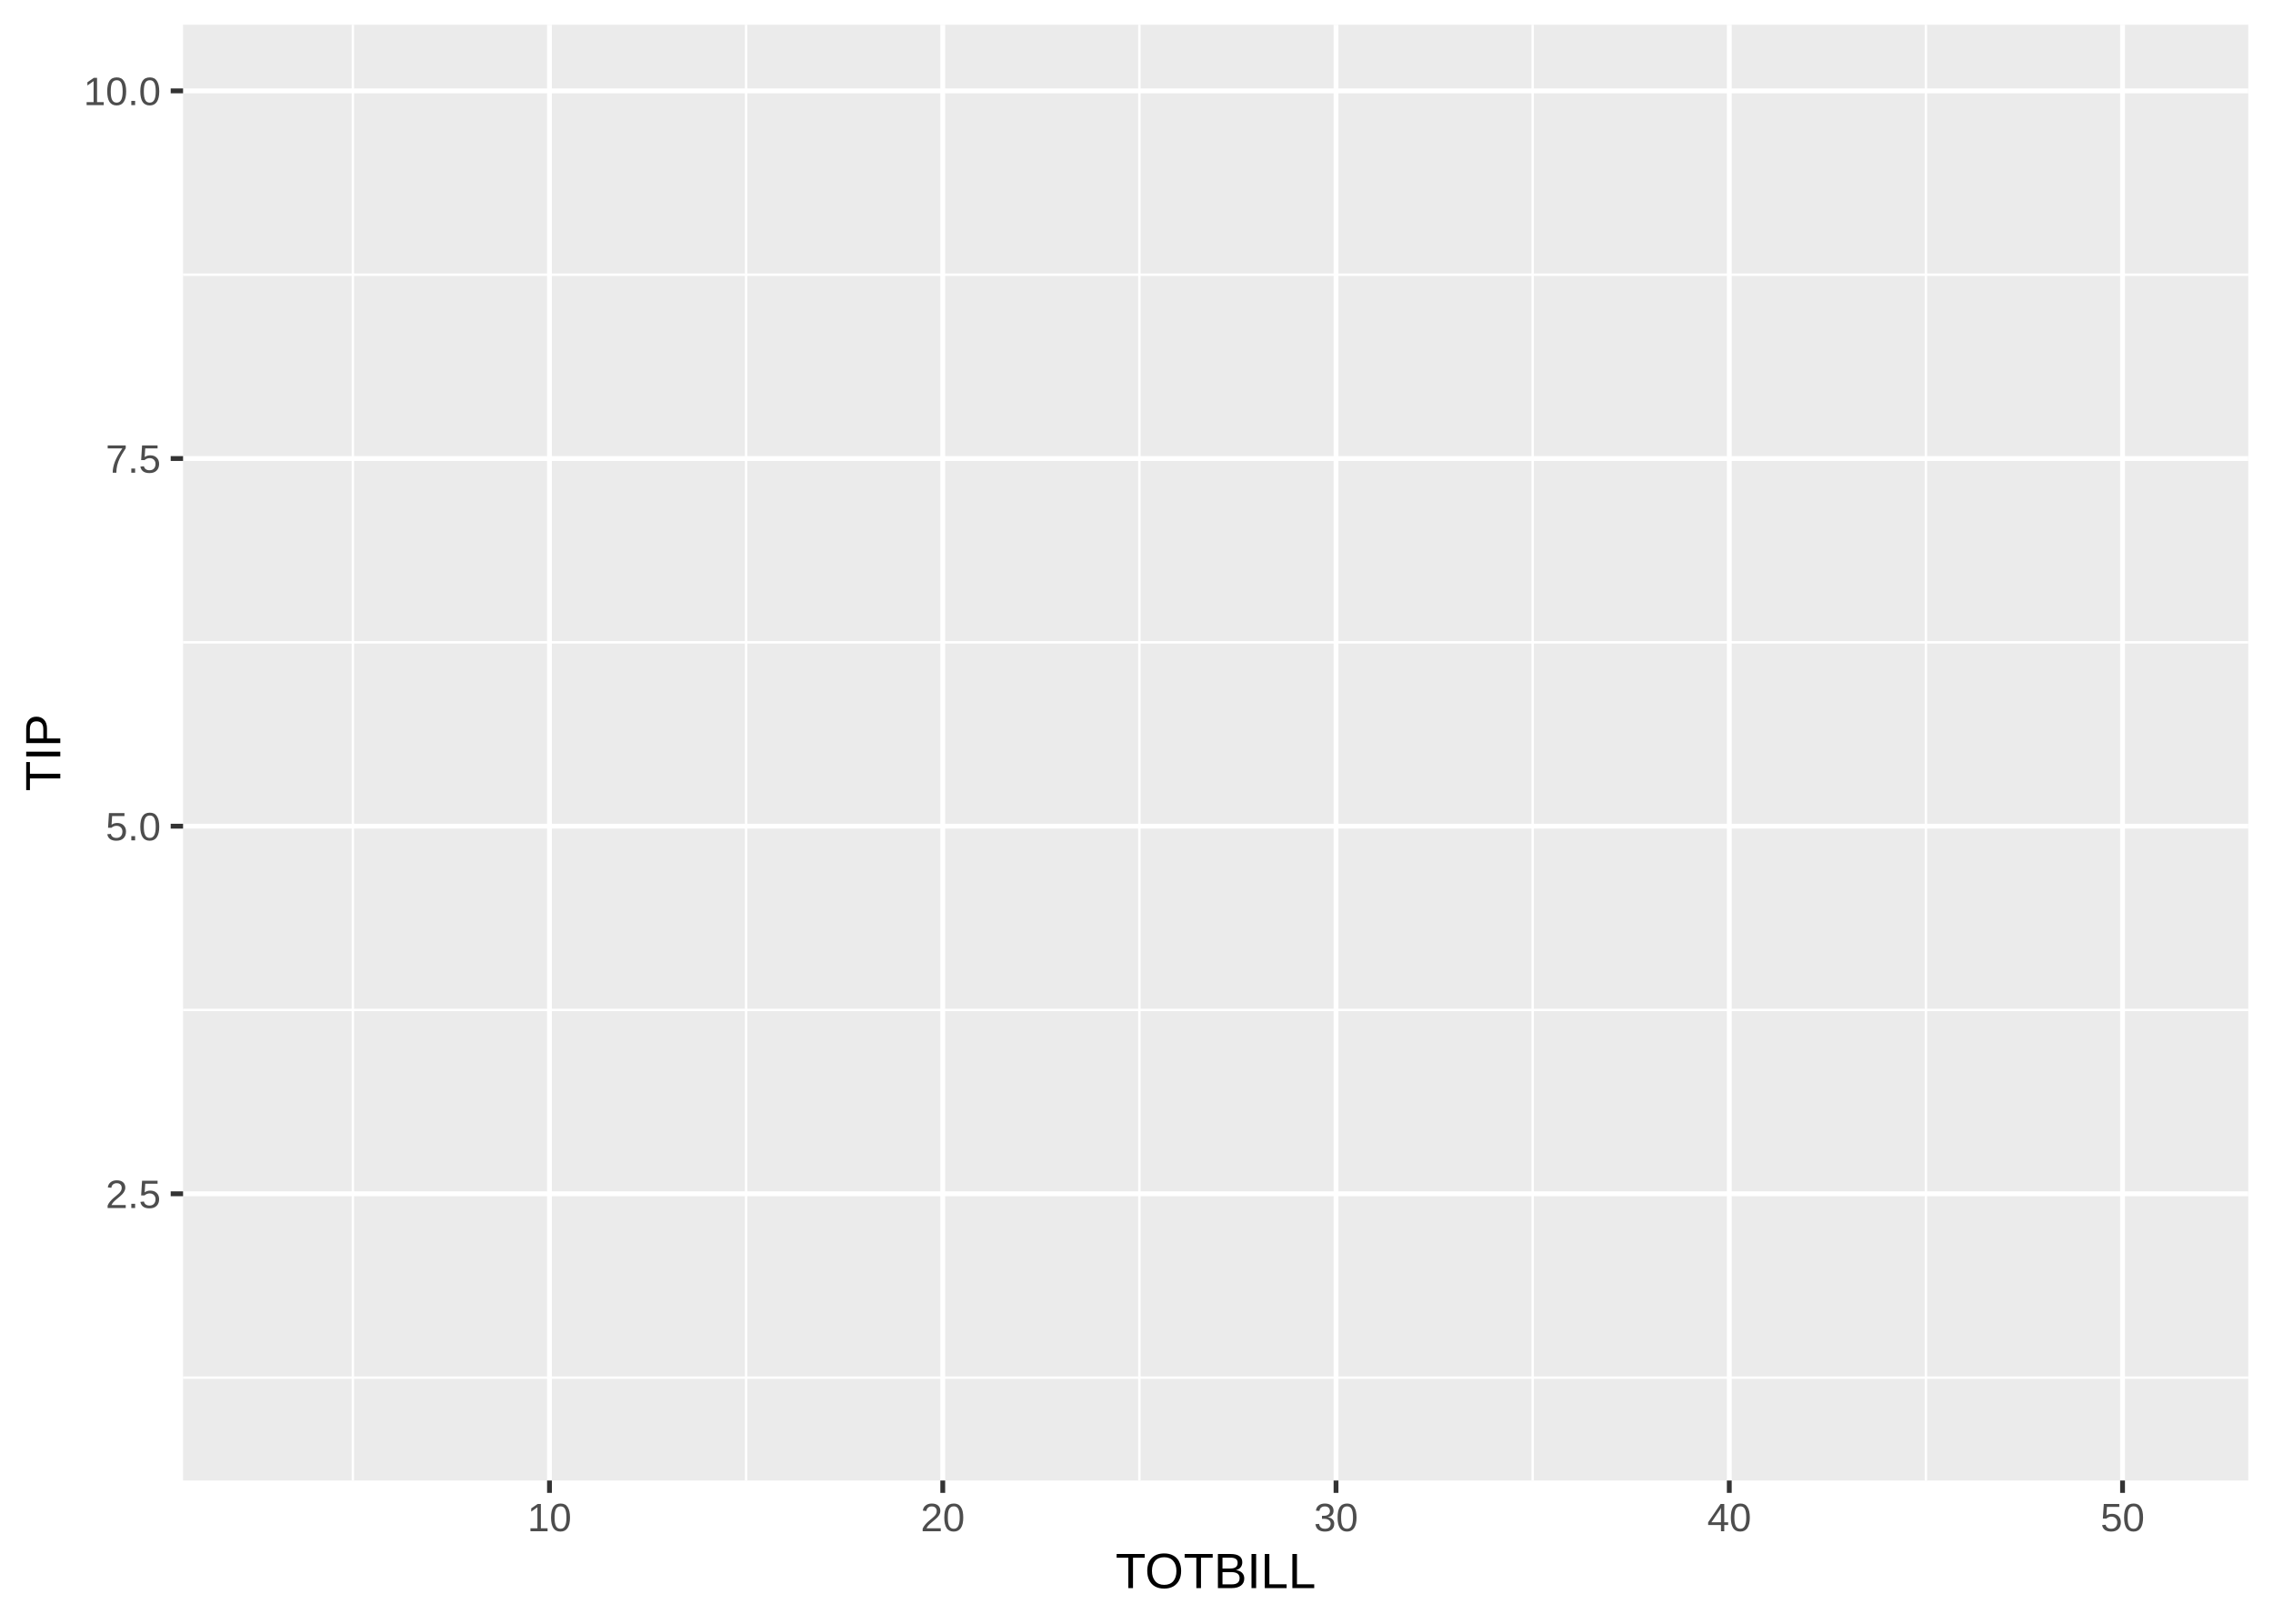
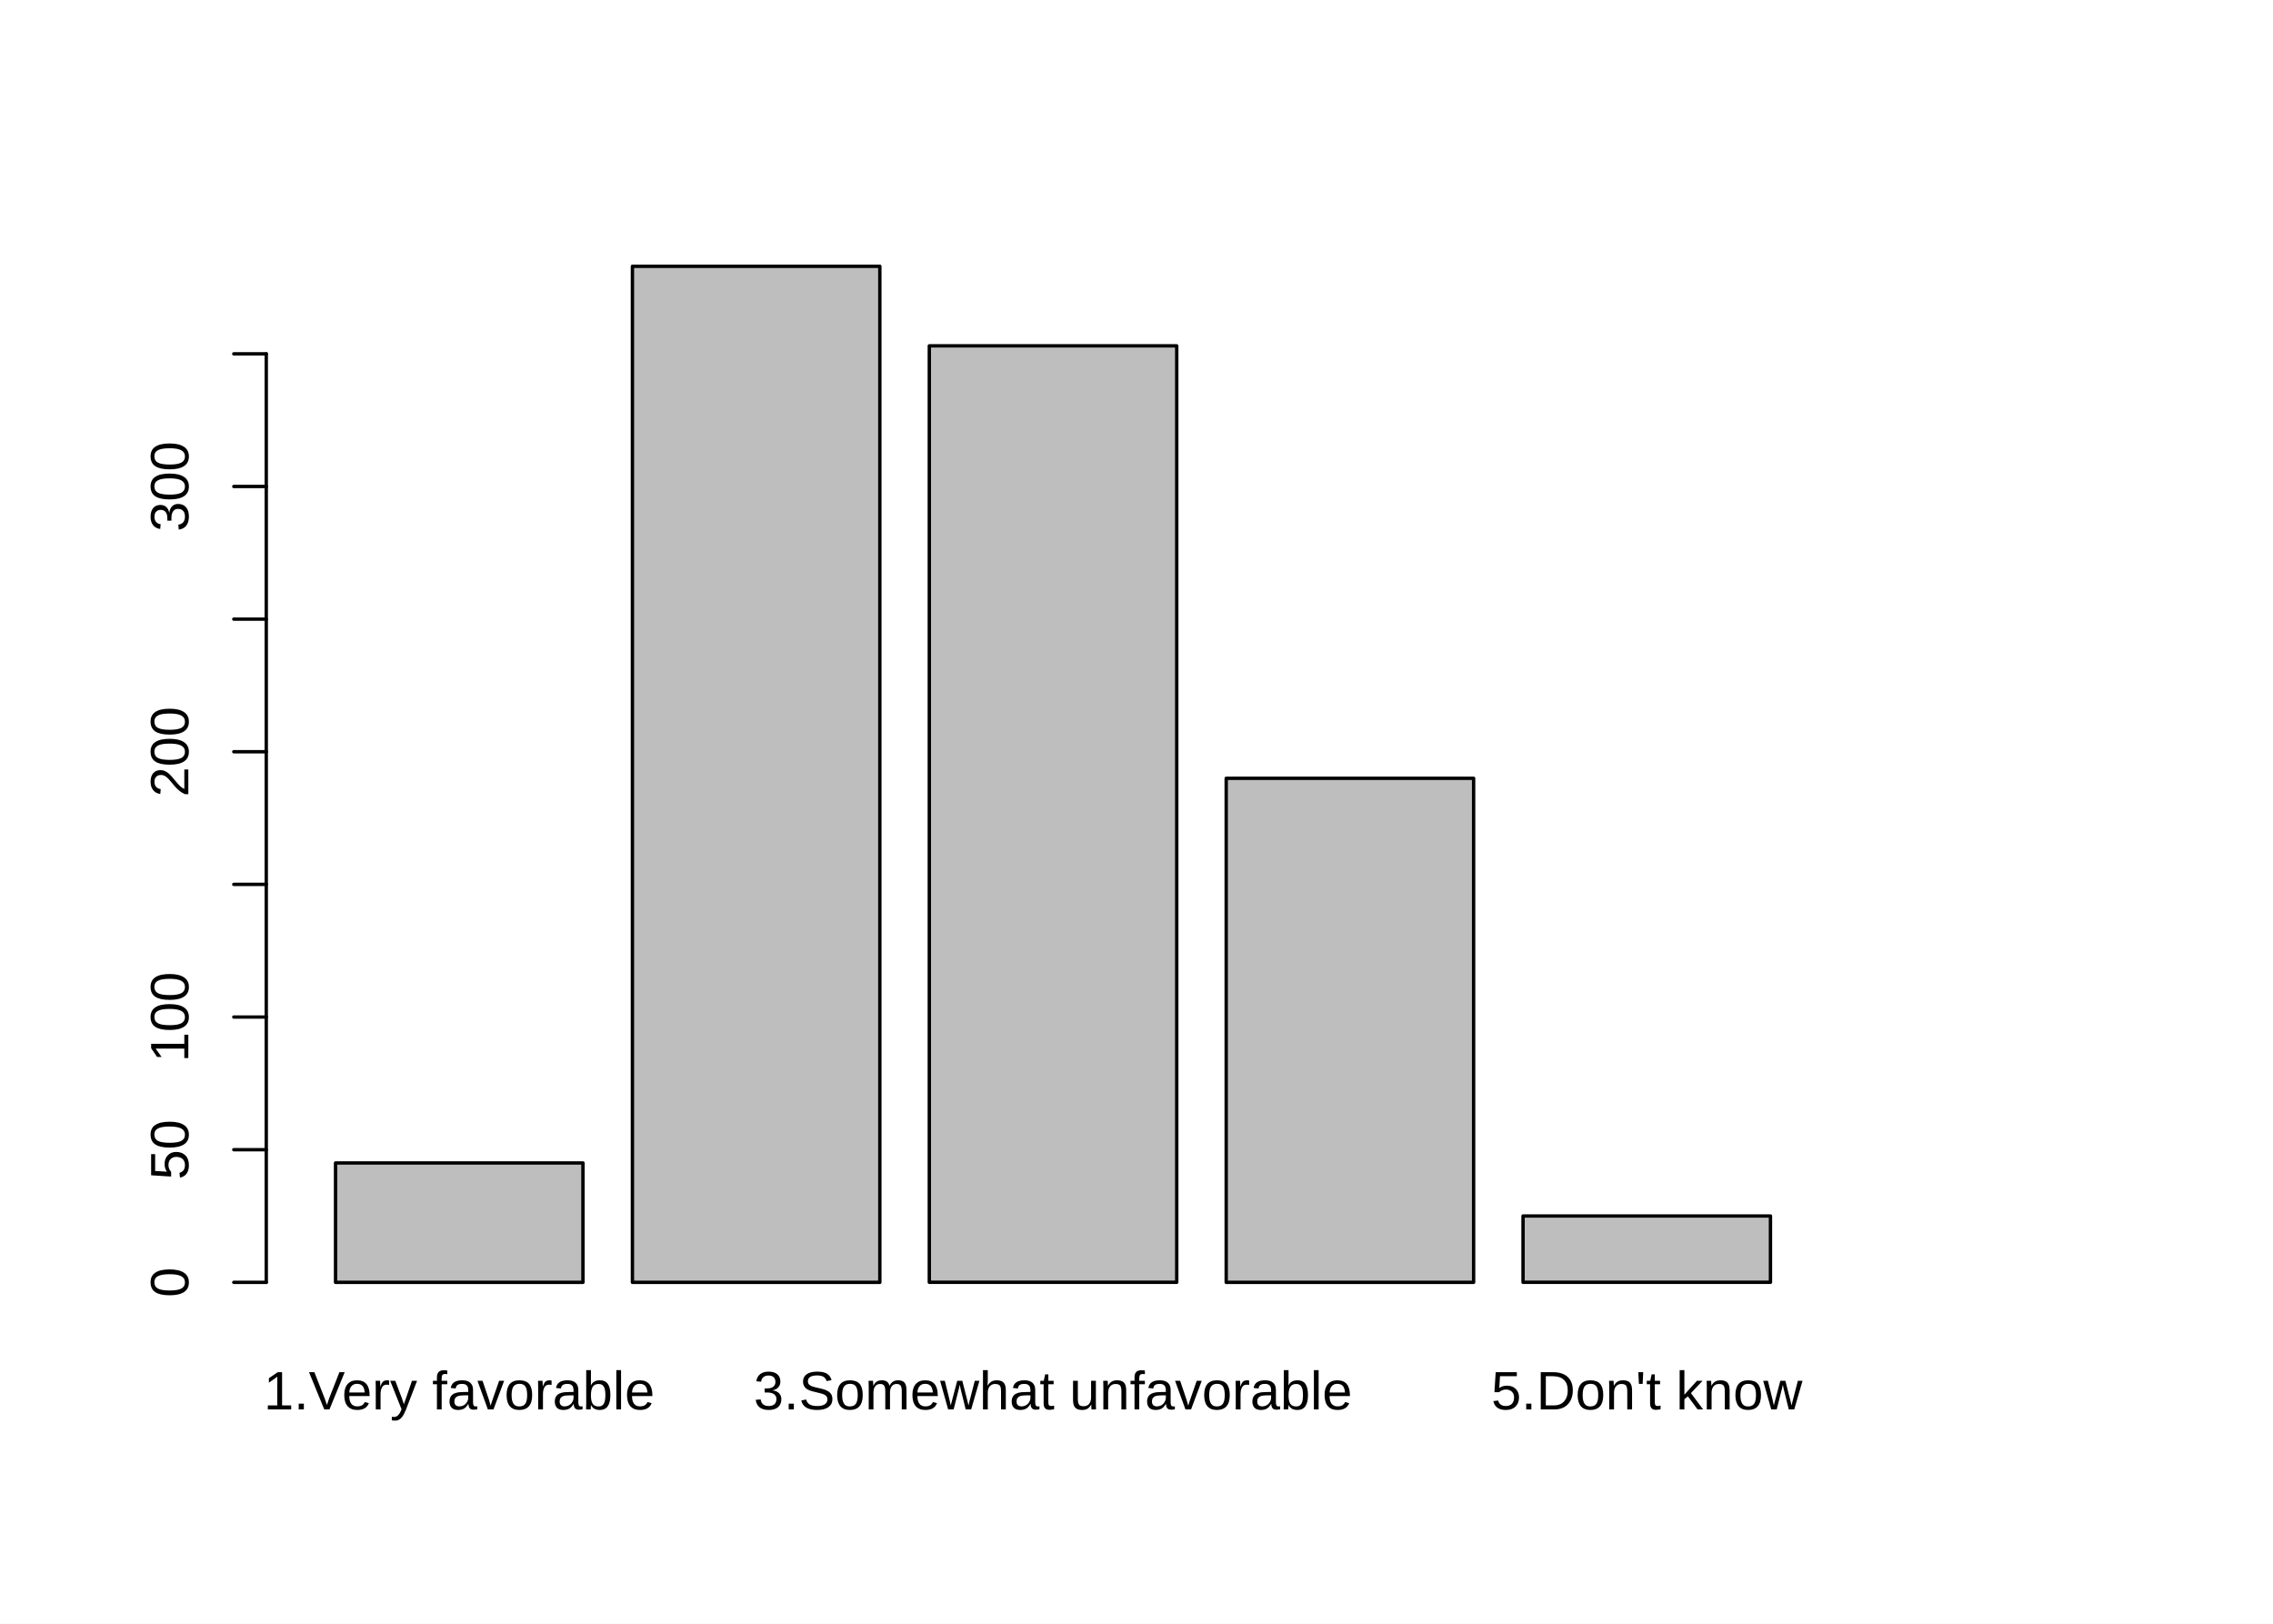
<svg xmlns="http://www.w3.org/2000/svg" class="svglite" width="504.00pt" height="360.00pt" viewBox="0 0 504.00 360.00">
  <defs>
    <style type="text/css">
    .svglite line, .svglite polyline, .svglite polygon, .svglite path, .svglite rect, .svglite circle {
      fill: none;
      stroke: #000000;
      stroke-linecap: round;
      stroke-linejoin: round;
      stroke-miterlimit: 10.00;
    }
  </style>
  </defs>
  <rect width="100%" height="100%" style="stroke: none; fill: #FFFFFF;" />
  <defs>
    <clipPath id="cpMC4wMHw1MDQuMDB8MC4wMHwzNjAuMDA=">
      <rect x="0.00" y="0.00" width="504.00" height="360.00" />
    </clipPath>
  </defs>
  <g clip-path="url(#cpMC4wMHw1MDQuMDB8MC4wMHwzNjAuMDA=)">
-     <rect x="0.00" y="0.00" width="504.00" height="360.00" style="stroke-width: 1.07; stroke: #FFFFFF; fill: #FFFFFF;" />
-   </g>
-   <defs>
-     <clipPath id="cpNDAuNTl8NDk4LjUyfDUuNDh8MzI4LjI1">
-       <rect x="40.59" y="5.48" width="457.93" height="322.77" />
-     </clipPath>
-   </defs>
-   <g clip-path="url(#cpNDAuNTl8NDk4LjUyfDUuNDh8MzI4LjI1)">
-     <rect x="40.59" y="5.48" width="457.93" height="322.77" style="stroke-width: 1.07; stroke: none; fill: #EBEBEB;" />
-     <polyline points="40.59,305.43 498.52,305.43 " style="stroke-width: 0.53; stroke: #FFFFFF; stroke-linecap: butt;" />
-     <polyline points="40.59,223.92 498.52,223.92 " style="stroke-width: 0.53; stroke: #FFFFFF; stroke-linecap: butt;" />
-     <polyline points="40.59,142.41 498.52,142.41 " style="stroke-width: 0.53; stroke: #FFFFFF; stroke-linecap: butt;" />
-     <polyline points="40.59,60.90 498.52,60.90 " style="stroke-width: 0.53; stroke: #FFFFFF; stroke-linecap: butt;" />
-     <polyline points="78.24,328.25 78.24,5.48 " style="stroke-width: 0.53; stroke: #FFFFFF; stroke-linecap: butt;" />
-     <polyline points="165.44,328.25 165.44,5.48 " style="stroke-width: 0.53; stroke: #FFFFFF; stroke-linecap: butt;" />
-     <polyline points="252.64,328.25 252.64,5.48 " style="stroke-width: 0.53; stroke: #FFFFFF; stroke-linecap: butt;" />
-     <polyline points="339.84,328.25 339.84,5.48 " style="stroke-width: 0.53; stroke: #FFFFFF; stroke-linecap: butt;" />
-     <polyline points="427.04,328.25 427.04,5.48 " style="stroke-width: 0.53; stroke: #FFFFFF; stroke-linecap: butt;" />
-     <polyline points="40.59,264.67 498.52,264.67 " style="stroke-width: 1.07; stroke: #FFFFFF; stroke-linecap: butt;" />
-     <polyline points="40.59,183.17 498.52,183.17 " style="stroke-width: 1.07; stroke: #FFFFFF; stroke-linecap: butt;" />
-     <polyline points="40.59,101.66 498.52,101.66 " style="stroke-width: 1.07; stroke: #FFFFFF; stroke-linecap: butt;" />
-     <polyline points="40.59,20.15 498.52,20.15 " style="stroke-width: 1.07; stroke: #FFFFFF; stroke-linecap: butt;" />
-     <polyline points="121.84,328.25 121.84,5.48 " style="stroke-width: 1.07; stroke: #FFFFFF; stroke-linecap: butt;" />
-     <polyline points="209.04,328.25 209.04,5.48 " style="stroke-width: 1.07; stroke: #FFFFFF; stroke-linecap: butt;" />
-     <polyline points="296.24,328.25 296.24,5.48 " style="stroke-width: 1.07; stroke: #FFFFFF; stroke-linecap: butt;" />
-     <polyline points="383.44,328.25 383.44,5.48 " style="stroke-width: 1.07; stroke: #FFFFFF; stroke-linecap: butt;" />
-     <polyline points="470.64,328.25 470.64,5.48 " style="stroke-width: 1.07; stroke: #FFFFFF; stroke-linecap: butt;" />
-   </g>
-   <g clip-path="url(#cpMC4wMHw1MDQuMDB8MC4wMHwzNjAuMDA=)">
-     <text x="35.66" y="267.83" text-anchor="end" style="font-size: 8.80px; fill: #4D4D4D; font-family: Arial;" textLength="12.23px" lengthAdjust="spacingAndGlyphs">2.5</text>
-     <text x="35.66" y="186.32" text-anchor="end" style="font-size: 8.80px; fill: #4D4D4D; font-family: Arial;" textLength="12.23px" lengthAdjust="spacingAndGlyphs">5.0</text>
-     <text x="35.66" y="104.81" text-anchor="end" style="font-size: 8.80px; fill: #4D4D4D; font-family: Arial;" textLength="12.23px" lengthAdjust="spacingAndGlyphs">7.5</text>
-     <text x="35.66" y="23.30" text-anchor="end" style="font-size: 8.80px; fill: #4D4D4D; font-family: Arial;" textLength="17.13px" lengthAdjust="spacingAndGlyphs">10.0</text>
-     <polyline points="37.85,264.67 40.59,264.67 " style="stroke-width: 1.07; stroke: #333333; stroke-linecap: butt;" />
-     <polyline points="37.85,183.17 40.59,183.17 " style="stroke-width: 1.07; stroke: #333333; stroke-linecap: butt;" />
-     <polyline points="37.85,101.66 40.59,101.66 " style="stroke-width: 1.07; stroke: #333333; stroke-linecap: butt;" />
-     <polyline points="37.85,20.15 40.59,20.15 " style="stroke-width: 1.07; stroke: #333333; stroke-linecap: butt;" />
-     <polyline points="121.84,330.99 121.84,328.25 " style="stroke-width: 1.07; stroke: #333333; stroke-linecap: butt;" />
-     <polyline points="209.04,330.99 209.04,328.25 " style="stroke-width: 1.07; stroke: #333333; stroke-linecap: butt;" />
-     <polyline points="296.24,330.99 296.24,328.25 " style="stroke-width: 1.07; stroke: #333333; stroke-linecap: butt;" />
-     <polyline points="383.44,330.99 383.44,328.25 " style="stroke-width: 1.07; stroke: #333333; stroke-linecap: butt;" />
-     <polyline points="470.64,330.99 470.64,328.25 " style="stroke-width: 1.07; stroke: #333333; stroke-linecap: butt;" />
-     <text x="121.84" y="339.49" text-anchor="middle" style="font-size: 8.80px; fill: #4D4D4D; font-family: Arial;" textLength="9.79px" lengthAdjust="spacingAndGlyphs">10</text>
-     <text x="209.04" y="339.49" text-anchor="middle" style="font-size: 8.80px; fill: #4D4D4D; font-family: Arial;" textLength="9.79px" lengthAdjust="spacingAndGlyphs">20</text>
-     <text x="296.24" y="339.49" text-anchor="middle" style="font-size: 8.80px; fill: #4D4D4D; font-family: Arial;" textLength="9.79px" lengthAdjust="spacingAndGlyphs">30</text>
-     <text x="383.44" y="339.49" text-anchor="middle" style="font-size: 8.80px; fill: #4D4D4D; font-family: Arial;" textLength="9.79px" lengthAdjust="spacingAndGlyphs">40</text>
-     <text x="470.64" y="339.49" text-anchor="middle" style="font-size: 8.80px; fill: #4D4D4D; font-family: Arial;" textLength="9.79px" lengthAdjust="spacingAndGlyphs">50</text>
-     <text x="269.56" y="352.10" text-anchor="middle" style="font-size: 11.00px; font-family: Arial;" textLength="44.62px" lengthAdjust="spacingAndGlyphs">TOTBILL</text>
-     <text transform="translate(13.37,166.87) rotate(-90)" text-anchor="middle" style="font-size: 11.00px; font-family: Arial;" textLength="17.11px" lengthAdjust="spacingAndGlyphs">TIP</text>
+     <rect x="74.40" y="257.84" width="54.86" height="26.47" style="stroke-width: 0.75; fill: #BEBEBE;" />
+     <rect x="140.23" y="59.04" width="54.86" height="225.27" style="stroke-width: 0.75; fill: #BEBEBE;" />
+     <rect x="206.06" y="76.68" width="54.86" height="207.62" style="stroke-width: 0.75; fill: #BEBEBE;" />
+     <rect x="271.89" y="172.56" width="54.86" height="111.75" style="stroke-width: 0.75; fill: #BEBEBE;" />
+     <rect x="337.71" y="269.60" width="54.86" height="14.70" style="stroke-width: 0.75; fill: #BEBEBE;" />
+     <rect x="403.54" y="284.31" width="54.86" height="0.00" style="stroke-width: 0.75; fill: #BEBEBE;" />
+     <text x="101.83" y="312.48" text-anchor="middle" style="font-size: 12.00px; font-family: Arial;" textLength="87.38px" lengthAdjust="spacingAndGlyphs">1.Very favorable</text>
+     <text x="233.49" y="312.48" text-anchor="middle" style="font-size: 12.00px; font-family: Arial;" textLength="132.75px" lengthAdjust="spacingAndGlyphs">3.Somewhat unfavorable</text>
+     <text x="365.14" y="312.48" text-anchor="middle" style="font-size: 12.00px; font-family: Arial;" textLength="69.00px" lengthAdjust="spacingAndGlyphs">5.Don't know</text>
+     <line x1="59.04" y1="284.31" x2="59.04" y2="78.45" style="stroke-width: 0.75;" />
+     <line x1="59.04" y1="284.31" x2="51.84" y2="284.31" style="stroke-width: 0.75;" />
+     <line x1="59.04" y1="254.90" x2="51.84" y2="254.90" style="stroke-width: 0.75;" />
+     <line x1="59.04" y1="225.49" x2="51.84" y2="225.49" style="stroke-width: 0.75;" />
+     <line x1="59.04" y1="196.08" x2="51.84" y2="196.08" style="stroke-width: 0.75;" />
+     <line x1="59.04" y1="166.67" x2="51.84" y2="166.67" style="stroke-width: 0.75;" />
+     <line x1="59.04" y1="137.27" x2="51.84" y2="137.27" style="stroke-width: 0.75;" />
+     <line x1="59.04" y1="107.86" x2="51.84" y2="107.86" style="stroke-width: 0.75;" />
+     <line x1="59.04" y1="78.45" x2="51.84" y2="78.45" style="stroke-width: 0.75;" />
+     <text transform="translate(41.76,284.31) rotate(-90)" text-anchor="middle" style="font-size: 12.00px; font-family: Arial;" textLength="6.67px" lengthAdjust="spacingAndGlyphs">0</text>
+     <text transform="translate(41.76,254.90) rotate(-90)" text-anchor="middle" style="font-size: 12.00px; font-family: Arial;" textLength="13.35px" lengthAdjust="spacingAndGlyphs">50</text>
+     <text transform="translate(41.76,225.49) rotate(-90)" text-anchor="middle" style="font-size: 12.00px; font-family: Arial;" textLength="20.02px" lengthAdjust="spacingAndGlyphs">100</text>
+     <text transform="translate(41.76,166.67) rotate(-90)" text-anchor="middle" style="font-size: 12.00px; font-family: Arial;" textLength="20.02px" lengthAdjust="spacingAndGlyphs">200</text>
+     <text transform="translate(41.76,107.86) rotate(-90)" text-anchor="middle" style="font-size: 12.00px; font-family: Arial;" textLength="20.02px" lengthAdjust="spacingAndGlyphs">300</text>
  </g>
</svg>
